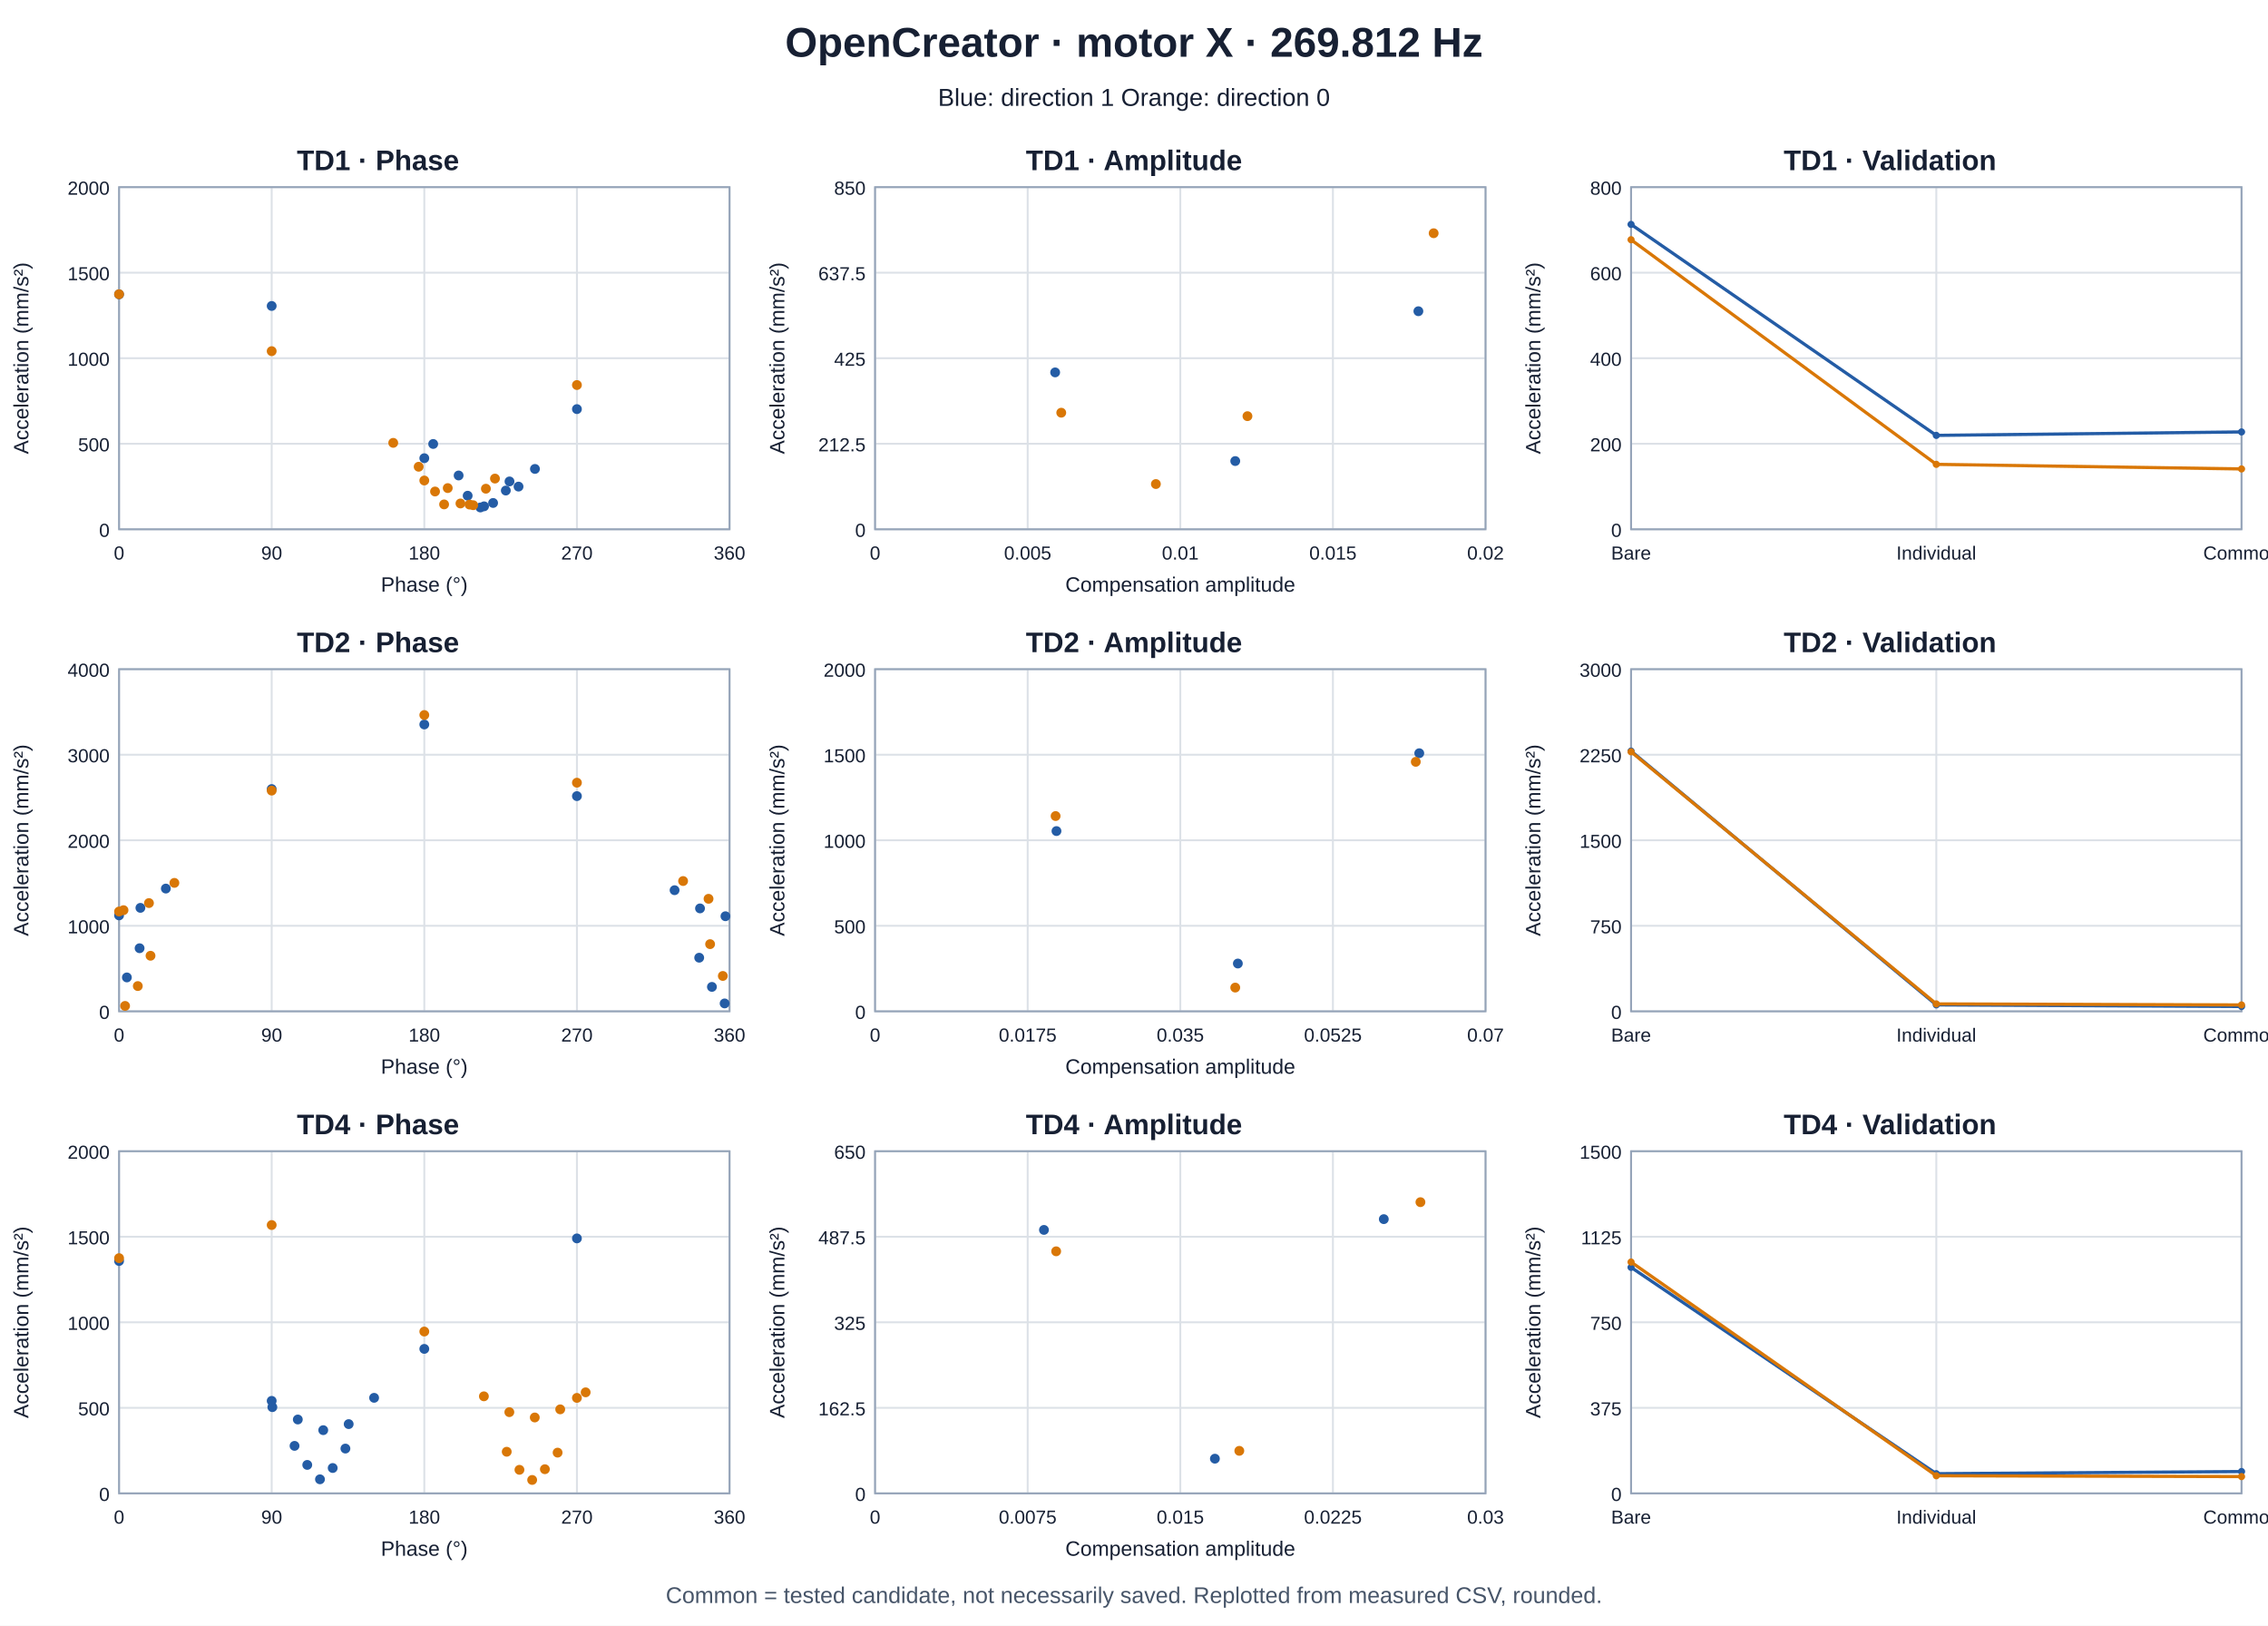
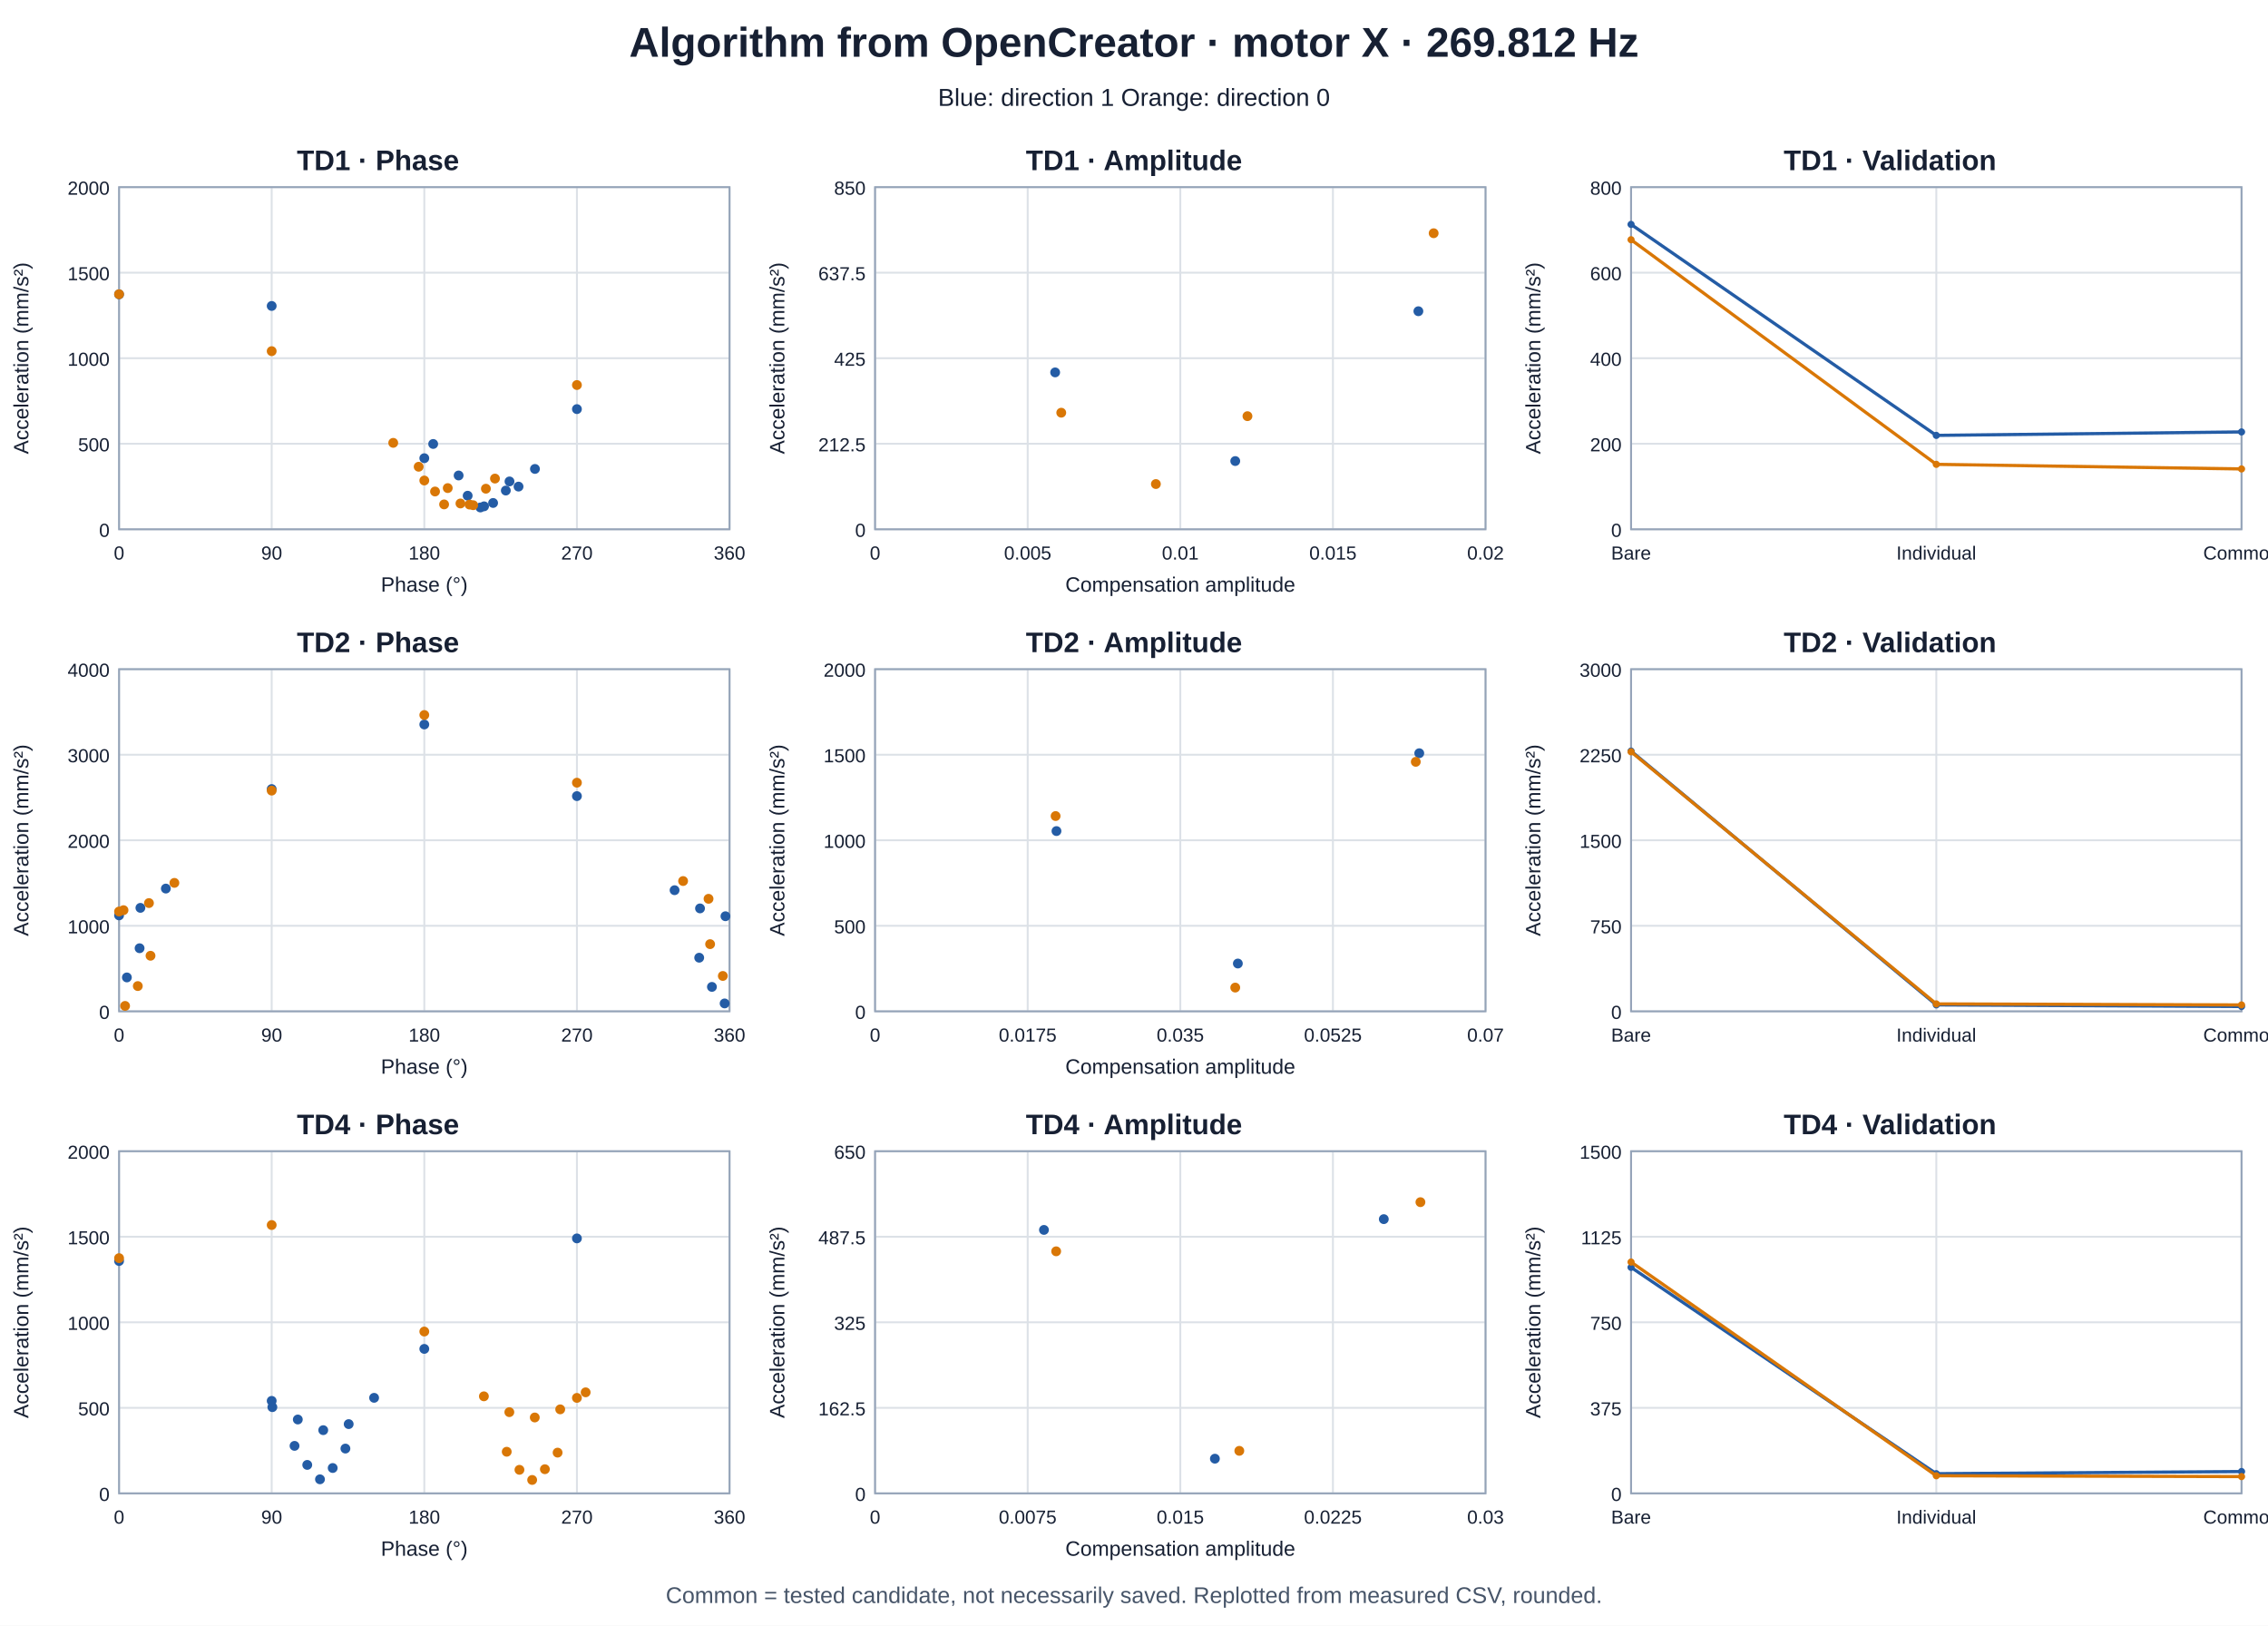
<svg xmlns="http://www.w3.org/2000/svg" width="1200" height="860" viewBox="0 0 1200 860" role="img">
  <rect width="100%" height="100%" fill="white" />
  <g font-family="Arial, sans-serif" fill="#172033">
-     <text x="600" y="30" font-size="22" text-anchor="middle" font-weight="bold">OpenCreator · motor X · 269.812 Hz</text>
+     <text x="600" y="30" font-size="22" text-anchor="middle" font-weight="bold">Algorithm from OpenCreator · motor X · 269.812 Hz</text>
    <text x="600" y="56" font-size="13" text-anchor="middle">Blue: direction 1    Orange: direction 0</text>
    <text x="200" y="90" font-size="15" text-anchor="middle" font-weight="bold">TD1 · Phase</text>
    <line x1="63" y1="280" x2="386" y2="280" stroke="#dce1e7" stroke-width="1" />
    <text x="58" y="284" font-size="10" text-anchor="end">0</text>
    <line x1="63" y1="234.75" x2="386" y2="234.75" stroke="#dce1e7" stroke-width="1" />
    <text x="58" y="238.75" font-size="10" text-anchor="end">500</text>
    <line x1="63" y1="189.5" x2="386" y2="189.5" stroke="#dce1e7" stroke-width="1" />
    <text x="58" y="193.5" font-size="10" text-anchor="end">1000</text>
    <line x1="63" y1="144.25" x2="386" y2="144.25" stroke="#dce1e7" stroke-width="1" />
    <text x="58" y="148.25" font-size="10" text-anchor="end">1500</text>
    <line x1="63" y1="99" x2="386" y2="99" stroke="#dce1e7" stroke-width="1" />
    <text x="58" y="103" font-size="10" text-anchor="end">2000</text>
    <line x1="63" y1="99" x2="63" y2="280" stroke="#dce1e7" stroke-width="1" />
    <text x="63" y="296" font-size="10" text-anchor="middle">0</text>
    <line x1="143.75" y1="99" x2="143.75" y2="280" stroke="#dce1e7" stroke-width="1" />
    <text x="143.75" y="296" font-size="10" text-anchor="middle">90</text>
    <line x1="224.5" y1="99" x2="224.5" y2="280" stroke="#dce1e7" stroke-width="1" />
    <text x="224.5" y="296" font-size="10" text-anchor="middle">180</text>
    <line x1="305.25" y1="99" x2="305.25" y2="280" stroke="#dce1e7" stroke-width="1" />
    <text x="305.25" y="296" font-size="10" text-anchor="middle">270</text>
    <line x1="386" y1="99" x2="386" y2="280" stroke="#dce1e7" stroke-width="1" />
    <text x="386" y="296" font-size="10" text-anchor="middle">360</text>
    <rect x="63" y="99" width="323" height="181" fill="none" stroke="#94a3b8" />
    <text x="224.5" y="313" font-size="11" text-anchor="middle">Phase (°)</text>
    <text x="15" y="189.5" font-size="11" text-anchor="middle" transform="rotate(-90 15 189.5)">Acceleration (mm/s²)</text>
    <circle cx="63" cy="155.71" r="2.6" fill="#245ca5" />
    <circle cx="143.75" cy="161.85" r="2.6" fill="#245ca5" />
    <circle cx="224.5" cy="242.39" r="2.6" fill="#245ca5" />
    <circle cx="305.25" cy="216.42" r="2.6" fill="#245ca5" />
    <circle cx="229.2" cy="234.86" r="2.6" fill="#245ca5" />
    <circle cx="242.66" cy="251.53" r="2.6" fill="#245ca5" />
    <circle cx="256.12" cy="267.85" r="2.6" fill="#245ca5" />
    <circle cx="269.58" cy="254.68" r="2.6" fill="#245ca5" />
    <circle cx="283.04" cy="248.07" r="2.6" fill="#245ca5" />
    <circle cx="247.44" cy="262.23" r="2.6" fill="#245ca5" />
    <circle cx="254.17" cy="268.45" r="2.6" fill="#245ca5" />
    <circle cx="260.9" cy="266.07" r="2.6" fill="#245ca5" />
    <circle cx="267.63" cy="259.5" r="2.6" fill="#245ca5" />
    <circle cx="274.36" cy="257.41" r="2.6" fill="#245ca5" />
    <circle cx="63" cy="155.65" r="2.6" fill="#d97706" />
    <circle cx="143.75" cy="185.76" r="2.6" fill="#d97706" />
    <circle cx="224.5" cy="254.19" r="2.6" fill="#d97706" />
    <circle cx="305.25" cy="203.68" r="2.6" fill="#d97706" />
    <circle cx="208.06" cy="234.27" r="2.6" fill="#d97706" />
    <circle cx="221.52" cy="246.91" r="2.6" fill="#d97706" />
    <circle cx="234.98" cy="266.83" r="2.6" fill="#d97706" />
    <circle cx="248.44" cy="266.92" r="2.6" fill="#d97706" />
    <circle cx="261.89" cy="253.17" r="2.6" fill="#d97706" />
    <circle cx="230.18" cy="260.01" r="2.6" fill="#d97706" />
    <circle cx="236.9" cy="258.2" r="2.6" fill="#d97706" />
    <circle cx="243.63" cy="266.34" r="2.6" fill="#d97706" />
    <circle cx="250.36" cy="267.25" r="2.6" fill="#d97706" />
    <circle cx="257.09" cy="258.53" r="2.6" fill="#d97706" />
    <text x="600" y="90" font-size="15" text-anchor="middle" font-weight="bold">TD1 · Amplitude</text>
    <line x1="463" y1="280" x2="786" y2="280" stroke="#dce1e7" stroke-width="1" />
    <text x="458" y="284" font-size="10" text-anchor="end">0</text>
    <line x1="463" y1="234.75" x2="786" y2="234.75" stroke="#dce1e7" stroke-width="1" />
    <text x="458" y="238.75" font-size="10" text-anchor="end">212.5</text>
    <line x1="463" y1="189.5" x2="786" y2="189.5" stroke="#dce1e7" stroke-width="1" />
    <text x="458" y="193.5" font-size="10" text-anchor="end">425</text>
    <line x1="463" y1="144.25" x2="786" y2="144.25" stroke="#dce1e7" stroke-width="1" />
    <text x="458" y="148.25" font-size="10" text-anchor="end">637.5</text>
    <line x1="463" y1="99" x2="786" y2="99" stroke="#dce1e7" stroke-width="1" />
    <text x="458" y="103" font-size="10" text-anchor="end">850</text>
    <line x1="463" y1="99" x2="463" y2="280" stroke="#dce1e7" stroke-width="1" />
    <text x="463" y="296" font-size="10" text-anchor="middle">0</text>
    <line x1="543.75" y1="99" x2="543.75" y2="280" stroke="#dce1e7" stroke-width="1" />
    <text x="543.75" y="296" font-size="10" text-anchor="middle">0.005</text>
    <line x1="624.5" y1="99" x2="624.5" y2="280" stroke="#dce1e7" stroke-width="1" />
    <text x="624.5" y="296" font-size="10" text-anchor="middle">0.01</text>
    <line x1="705.25" y1="99" x2="705.25" y2="280" stroke="#dce1e7" stroke-width="1" />
    <text x="705.25" y="296" font-size="10" text-anchor="middle">0.015</text>
    <line x1="786" y1="99" x2="786" y2="280" stroke="#dce1e7" stroke-width="1" />
    <text x="786" y="296" font-size="10" text-anchor="middle">0.02</text>
    <rect x="463" y="99" width="323" height="181" fill="none" stroke="#94a3b8" />
    <text x="624.5" y="313" font-size="11" text-anchor="middle">Compensation amplitude</text>
    <text x="415" y="189.5" font-size="11" text-anchor="middle" transform="rotate(-90 415 189.5)">Acceleration (mm/s²)</text>
    <circle cx="558.28" cy="197" r="2.6" fill="#245ca5" />
    <circle cx="653.57" cy="243.9" r="2.6" fill="#245ca5" />
    <circle cx="750.47" cy="164.64" r="2.6" fill="#245ca5" />
    <circle cx="561.51" cy="218.32" r="2.6" fill="#d97706" />
    <circle cx="660.03" cy="220.15" r="2.6" fill="#d97706" />
    <circle cx="758.55" cy="123.38" r="2.6" fill="#d97706" />
    <circle cx="611.58" cy="256.06" r="2.6" fill="#d97706" />
    <text x="1000" y="90" font-size="15" text-anchor="middle" font-weight="bold">TD1 · Validation</text>
    <line x1="863" y1="280" x2="1186" y2="280" stroke="#dce1e7" stroke-width="1" />
    <text x="858" y="284" font-size="10" text-anchor="end">0</text>
    <line x1="863" y1="234.75" x2="1186" y2="234.75" stroke="#dce1e7" stroke-width="1" />
    <text x="858" y="238.75" font-size="10" text-anchor="end">200</text>
    <line x1="863" y1="189.5" x2="1186" y2="189.5" stroke="#dce1e7" stroke-width="1" />
    <text x="858" y="193.5" font-size="10" text-anchor="end">400</text>
    <line x1="863" y1="144.25" x2="1186" y2="144.25" stroke="#dce1e7" stroke-width="1" />
    <text x="858" y="148.25" font-size="10" text-anchor="end">600</text>
    <line x1="863" y1="99" x2="1186" y2="99" stroke="#dce1e7" stroke-width="1" />
    <text x="858" y="103" font-size="10" text-anchor="end">800</text>
    <line x1="863" y1="99" x2="863" y2="280" stroke="#dce1e7" stroke-width="1" />
    <text x="863" y="296" font-size="10" text-anchor="middle">Bare</text>
    <line x1="1024.5" y1="99" x2="1024.5" y2="280" stroke="#dce1e7" stroke-width="1" />
    <text x="1024.5" y="296" font-size="10" text-anchor="middle">Individual</text>
    <line x1="1186" y1="99" x2="1186" y2="280" stroke="#dce1e7" stroke-width="1" />
    <text x="1186" y="296" font-size="10" text-anchor="middle">Common</text>
    <rect x="863" y="99" width="323" height="181" fill="none" stroke="#94a3b8" />
    <text x="1024.5" y="313" font-size="11" text-anchor="middle" />
    <text x="815" y="189.5" font-size="11" text-anchor="middle" transform="rotate(-90 815 189.5)">Acceleration (mm/s²)</text>
    <polyline fill="none" stroke="#245ca5" stroke-width="1.7" points="863,118.72 1024.5,230.32 1186,228.49" />
    <circle cx="863" cy="118.72" r="1.9" fill="#245ca5" />
    <circle cx="1024.5" cy="230.32" r="1.9" fill="#245ca5" />
    <circle cx="1186" cy="228.49" r="1.9" fill="#245ca5" />
    <polyline fill="none" stroke="#d97706" stroke-width="1.7" points="863,126.82 1024.5,245.64 1186,248.07" />
    <circle cx="863" cy="126.82" r="1.9" fill="#d97706" />
    <circle cx="1024.5" cy="245.64" r="1.9" fill="#d97706" />
    <circle cx="1186" cy="248.07" r="1.9" fill="#d97706" />
    <text x="200" y="345" font-size="15" text-anchor="middle" font-weight="bold">TD2 · Phase</text>
    <line x1="63" y1="535" x2="386" y2="535" stroke="#dce1e7" stroke-width="1" />
    <text x="58" y="539" font-size="10" text-anchor="end">0</text>
    <line x1="63" y1="489.75" x2="386" y2="489.75" stroke="#dce1e7" stroke-width="1" />
    <text x="58" y="493.75" font-size="10" text-anchor="end">1000</text>
    <line x1="63" y1="444.5" x2="386" y2="444.5" stroke="#dce1e7" stroke-width="1" />
    <text x="58" y="448.5" font-size="10" text-anchor="end">2000</text>
    <line x1="63" y1="399.25" x2="386" y2="399.25" stroke="#dce1e7" stroke-width="1" />
    <text x="58" y="403.25" font-size="10" text-anchor="end">3000</text>
    <line x1="63" y1="354" x2="386" y2="354" stroke="#dce1e7" stroke-width="1" />
    <text x="58" y="358" font-size="10" text-anchor="end">4000</text>
    <line x1="63" y1="354" x2="63" y2="535" stroke="#dce1e7" stroke-width="1" />
    <text x="63" y="551" font-size="10" text-anchor="middle">0</text>
    <line x1="143.75" y1="354" x2="143.75" y2="535" stroke="#dce1e7" stroke-width="1" />
    <text x="143.75" y="551" font-size="10" text-anchor="middle">90</text>
    <line x1="224.5" y1="354" x2="224.5" y2="535" stroke="#dce1e7" stroke-width="1" />
    <text x="224.5" y="551" font-size="10" text-anchor="middle">180</text>
    <line x1="305.25" y1="354" x2="305.25" y2="535" stroke="#dce1e7" stroke-width="1" />
    <text x="305.25" y="551" font-size="10" text-anchor="middle">270</text>
    <line x1="386" y1="354" x2="386" y2="535" stroke="#dce1e7" stroke-width="1" />
    <text x="386" y="551" font-size="10" text-anchor="middle">360</text>
    <rect x="63" y="354" width="323" height="181" fill="none" stroke="#94a3b8" />
    <text x="224.5" y="568" font-size="11" text-anchor="middle">Phase (°)</text>
    <text x="15" y="444.5" font-size="11" text-anchor="middle" transform="rotate(-90 15 444.5)">Acceleration (mm/s²)</text>
    <circle cx="63" cy="484.24" r="2.6" fill="#245ca5" />
    <circle cx="143.75" cy="417.42" r="2.6" fill="#245ca5" />
    <circle cx="224.5" cy="383.25" r="2.6" fill="#245ca5" />
    <circle cx="305.25" cy="421.15" r="2.6" fill="#245ca5" />
    <circle cx="356.92" cy="470.92" r="2.6" fill="#245ca5" />
    <circle cx="370.38" cy="480.55" r="2.6" fill="#245ca5" />
    <circle cx="383.84" cy="484.69" r="2.6" fill="#245ca5" />
    <circle cx="74.29" cy="480.26" r="2.6" fill="#245ca5" />
    <circle cx="87.75" cy="470.06" r="2.6" fill="#245ca5" />
    <circle cx="369.95" cy="506.63" r="2.6" fill="#245ca5" />
    <circle cx="376.68" cy="522.07" r="2.6" fill="#245ca5" />
    <circle cx="383.4" cy="530.82" r="2.6" fill="#245ca5" />
    <circle cx="67.13" cy="517.06" r="2.6" fill="#245ca5" />
    <circle cx="73.86" cy="501.62" r="2.6" fill="#245ca5" />
    <circle cx="63" cy="482.19" r="2.6" fill="#d97706" />
    <circle cx="143.75" cy="418.23" r="2.6" fill="#d97706" />
    <circle cx="224.5" cy="378.25" r="2.6" fill="#d97706" />
    <circle cx="305.25" cy="414.05" r="2.6" fill="#d97706" />
    <circle cx="361.43" cy="466.07" r="2.6" fill="#d97706" />
    <circle cx="374.89" cy="475.47" r="2.6" fill="#d97706" />
    <circle cx="65.35" cy="481.48" r="2.6" fill="#d97706" />
    <circle cx="78.81" cy="477.73" r="2.6" fill="#d97706" />
    <circle cx="92.27" cy="467.05" r="2.6" fill="#d97706" />
    <circle cx="375.72" cy="499.46" r="2.6" fill="#d97706" />
    <circle cx="382.45" cy="516.28" r="2.6" fill="#d97706" />
    <circle cx="66.18" cy="532.13" r="2.6" fill="#d97706" />
    <circle cx="72.91" cy="521.63" r="2.6" fill="#d97706" />
    <circle cx="79.64" cy="505.6" r="2.6" fill="#d97706" />
    <text x="600" y="345" font-size="15" text-anchor="middle" font-weight="bold">TD2 · Amplitude</text>
    <line x1="463" y1="535" x2="786" y2="535" stroke="#dce1e7" stroke-width="1" />
    <text x="458" y="539" font-size="10" text-anchor="end">0</text>
    <line x1="463" y1="489.75" x2="786" y2="489.75" stroke="#dce1e7" stroke-width="1" />
    <text x="458" y="493.75" font-size="10" text-anchor="end">500</text>
    <line x1="463" y1="444.5" x2="786" y2="444.5" stroke="#dce1e7" stroke-width="1" />
    <text x="458" y="448.5" font-size="10" text-anchor="end">1000</text>
    <line x1="463" y1="399.25" x2="786" y2="399.25" stroke="#dce1e7" stroke-width="1" />
    <text x="458" y="403.25" font-size="10" text-anchor="end">1500</text>
    <line x1="463" y1="354" x2="786" y2="354" stroke="#dce1e7" stroke-width="1" />
    <text x="458" y="358" font-size="10" text-anchor="end">2000</text>
    <line x1="463" y1="354" x2="463" y2="535" stroke="#dce1e7" stroke-width="1" />
    <text x="463" y="551" font-size="10" text-anchor="middle">0</text>
    <line x1="543.75" y1="354" x2="543.75" y2="535" stroke="#dce1e7" stroke-width="1" />
    <text x="543.75" y="551" font-size="10" text-anchor="middle">0.0175</text>
    <line x1="624.5" y1="354" x2="624.5" y2="535" stroke="#dce1e7" stroke-width="1" />
    <text x="624.5" y="551" font-size="10" text-anchor="middle">0.035</text>
    <line x1="705.25" y1="354" x2="705.25" y2="535" stroke="#dce1e7" stroke-width="1" />
    <text x="705.25" y="551" font-size="10" text-anchor="middle">0.0525</text>
    <line x1="786" y1="354" x2="786" y2="535" stroke="#dce1e7" stroke-width="1" />
    <text x="786" y="551" font-size="10" text-anchor="middle">0.07</text>
    <rect x="463" y="354" width="323" height="181" fill="none" stroke="#94a3b8" />
    <text x="624.5" y="568" font-size="11" text-anchor="middle">Compensation amplitude</text>
    <text x="415" y="444.5" font-size="11" text-anchor="middle" transform="rotate(-90 415 444.5)">Acceleration (mm/s²)</text>
    <circle cx="558.98" cy="439.64" r="2.6" fill="#245ca5" />
    <circle cx="654.95" cy="509.71" r="2.6" fill="#245ca5" />
    <circle cx="750.93" cy="398.46" r="2.6" fill="#245ca5" />
    <circle cx="558.52" cy="431.69" r="2.6" fill="#d97706" />
    <circle cx="653.57" cy="522.43" r="2.6" fill="#d97706" />
    <circle cx="749.09" cy="403.01" r="2.6" fill="#d97706" />
    <text x="1000" y="345" font-size="15" text-anchor="middle" font-weight="bold">TD2 · Validation</text>
    <line x1="863" y1="535" x2="1186" y2="535" stroke="#dce1e7" stroke-width="1" />
    <text x="858" y="539" font-size="10" text-anchor="end">0</text>
    <line x1="863" y1="489.75" x2="1186" y2="489.75" stroke="#dce1e7" stroke-width="1" />
    <text x="858" y="493.75" font-size="10" text-anchor="end">750</text>
    <line x1="863" y1="444.5" x2="1186" y2="444.5" stroke="#dce1e7" stroke-width="1" />
    <text x="858" y="448.5" font-size="10" text-anchor="end">1500</text>
    <line x1="863" y1="399.25" x2="1186" y2="399.25" stroke="#dce1e7" stroke-width="1" />
    <text x="858" y="403.25" font-size="10" text-anchor="end">2250</text>
    <line x1="863" y1="354" x2="1186" y2="354" stroke="#dce1e7" stroke-width="1" />
    <text x="858" y="358" font-size="10" text-anchor="end">3000</text>
    <line x1="863" y1="354" x2="863" y2="535" stroke="#dce1e7" stroke-width="1" />
    <text x="863" y="551" font-size="10" text-anchor="middle">Bare</text>
    <line x1="1024.5" y1="354" x2="1024.5" y2="535" stroke="#dce1e7" stroke-width="1" />
    <text x="1024.5" y="551" font-size="10" text-anchor="middle">Individual</text>
    <line x1="1186" y1="354" x2="1186" y2="535" stroke="#dce1e7" stroke-width="1" />
    <text x="1186" y="551" font-size="10" text-anchor="middle">Common</text>
    <rect x="863" y="354" width="323" height="181" fill="none" stroke="#94a3b8" />
    <text x="1024.5" y="568" font-size="11" text-anchor="middle" />
    <text x="815" y="444.5" font-size="11" text-anchor="middle" transform="rotate(-90 815 444.5)">Acceleration (mm/s²)</text>
    <polyline fill="none" stroke="#245ca5" stroke-width="1.7" points="863,397.32 1024.5,531.59 1186,532.44" />
    <circle cx="863" cy="397.32" r="1.9" fill="#245ca5" />
    <circle cx="1024.5" cy="531.59" r="1.9" fill="#245ca5" />
    <circle cx="1186" cy="532.44" r="1.9" fill="#245ca5" />
    <polyline fill="none" stroke="#d97706" stroke-width="1.7" points="863,397.7 1024.5,531.07 1186,531.61" />
    <circle cx="863" cy="397.7" r="1.9" fill="#d97706" />
    <circle cx="1024.5" cy="531.07" r="1.9" fill="#d97706" />
    <circle cx="1186" cy="531.61" r="1.9" fill="#d97706" />
    <text x="200" y="600" font-size="15" text-anchor="middle" font-weight="bold">TD4 · Phase</text>
    <line x1="63" y1="790" x2="386" y2="790" stroke="#dce1e7" stroke-width="1" />
    <text x="58" y="794" font-size="10" text-anchor="end">0</text>
    <line x1="63" y1="744.75" x2="386" y2="744.75" stroke="#dce1e7" stroke-width="1" />
    <text x="58" y="748.75" font-size="10" text-anchor="end">500</text>
    <line x1="63" y1="699.5" x2="386" y2="699.5" stroke="#dce1e7" stroke-width="1" />
    <text x="58" y="703.5" font-size="10" text-anchor="end">1000</text>
    <line x1="63" y1="654.25" x2="386" y2="654.25" stroke="#dce1e7" stroke-width="1" />
    <text x="58" y="658.25" font-size="10" text-anchor="end">1500</text>
    <line x1="63" y1="609" x2="386" y2="609" stroke="#dce1e7" stroke-width="1" />
    <text x="58" y="613" font-size="10" text-anchor="end">2000</text>
    <line x1="63" y1="609" x2="63" y2="790" stroke="#dce1e7" stroke-width="1" />
    <text x="63" y="806" font-size="10" text-anchor="middle">0</text>
    <line x1="143.75" y1="609" x2="143.75" y2="790" stroke="#dce1e7" stroke-width="1" />
    <text x="143.75" y="806" font-size="10" text-anchor="middle">90</text>
    <line x1="224.5" y1="609" x2="224.5" y2="790" stroke="#dce1e7" stroke-width="1" />
    <text x="224.5" y="806" font-size="10" text-anchor="middle">180</text>
    <line x1="305.25" y1="609" x2="305.25" y2="790" stroke="#dce1e7" stroke-width="1" />
    <text x="305.25" y="806" font-size="10" text-anchor="middle">270</text>
    <line x1="386" y1="609" x2="386" y2="790" stroke="#dce1e7" stroke-width="1" />
    <text x="386" y="806" font-size="10" text-anchor="middle">360</text>
    <rect x="63" y="609" width="323" height="181" fill="none" stroke="#94a3b8" />
    <text x="224.5" y="823" font-size="11" text-anchor="middle">Phase (°)</text>
    <text x="15" y="699.5" font-size="11" text-anchor="middle" transform="rotate(-90 15 699.5)">Acceleration (mm/s²)</text>
    <circle cx="63" cy="667.07" r="2.6" fill="#245ca5" />
    <circle cx="143.75" cy="741.07" r="2.6" fill="#245ca5" />
    <circle cx="224.5" cy="713.57" r="2.6" fill="#245ca5" />
    <circle cx="305.25" cy="655.12" r="2.6" fill="#245ca5" />
    <circle cx="144.11" cy="744.39" r="2.6" fill="#245ca5" />
    <circle cx="157.57" cy="750.92" r="2.6" fill="#245ca5" />
    <circle cx="171.03" cy="756.56" r="2.6" fill="#245ca5" />
    <circle cx="184.49" cy="753.36" r="2.6" fill="#245ca5" />
    <circle cx="197.94" cy="739.45" r="2.6" fill="#245ca5" />
    <circle cx="155.84" cy="764.87" r="2.6" fill="#245ca5" />
    <circle cx="162.57" cy="774.94" r="2.6" fill="#245ca5" />
    <circle cx="169.3" cy="782.56" r="2.6" fill="#245ca5" />
    <circle cx="176.03" cy="776.58" r="2.6" fill="#245ca5" />
    <circle cx="182.76" cy="766.3" r="2.6" fill="#245ca5" />
    <circle cx="63" cy="665.56" r="2.6" fill="#d97706" />
    <circle cx="143.75" cy="648.05" r="2.6" fill="#d97706" />
    <circle cx="224.5" cy="704.39" r="2.6" fill="#d97706" />
    <circle cx="305.25" cy="739.49" r="2.6" fill="#d97706" />
    <circle cx="256.03" cy="738.66" r="2.6" fill="#d97706" />
    <circle cx="269.49" cy="747.03" r="2.6" fill="#d97706" />
    <circle cx="282.95" cy="749.85" r="2.6" fill="#d97706" />
    <circle cx="296.41" cy="745.55" r="2.6" fill="#d97706" />
    <circle cx="309.87" cy="736.55" r="2.6" fill="#d97706" />
    <circle cx="268.11" cy="767.98" r="2.6" fill="#d97706" />
    <circle cx="274.84" cy="777.54" r="2.6" fill="#d97706" />
    <circle cx="281.57" cy="782.9" r="2.6" fill="#d97706" />
    <circle cx="288.3" cy="777.22" r="2.6" fill="#d97706" />
    <circle cx="295.03" cy="768.45" r="2.6" fill="#d97706" />
    <text x="600" y="600" font-size="15" text-anchor="middle" font-weight="bold">TD4 · Amplitude</text>
    <line x1="463" y1="790" x2="786" y2="790" stroke="#dce1e7" stroke-width="1" />
    <text x="458" y="794" font-size="10" text-anchor="end">0</text>
    <line x1="463" y1="744.75" x2="786" y2="744.75" stroke="#dce1e7" stroke-width="1" />
    <text x="458" y="748.75" font-size="10" text-anchor="end">162.5</text>
    <line x1="463" y1="699.5" x2="786" y2="699.5" stroke="#dce1e7" stroke-width="1" />
    <text x="458" y="703.5" font-size="10" text-anchor="end">325</text>
    <line x1="463" y1="654.25" x2="786" y2="654.25" stroke="#dce1e7" stroke-width="1" />
    <text x="458" y="658.25" font-size="10" text-anchor="end">487.5</text>
    <line x1="463" y1="609" x2="786" y2="609" stroke="#dce1e7" stroke-width="1" />
    <text x="458" y="613" font-size="10" text-anchor="end">650</text>
    <line x1="463" y1="609" x2="463" y2="790" stroke="#dce1e7" stroke-width="1" />
    <text x="463" y="806" font-size="10" text-anchor="middle">0</text>
    <line x1="543.75" y1="609" x2="543.75" y2="790" stroke="#dce1e7" stroke-width="1" />
    <text x="543.75" y="806" font-size="10" text-anchor="middle">0.0075</text>
    <line x1="624.5" y1="609" x2="624.5" y2="790" stroke="#dce1e7" stroke-width="1" />
    <text x="624.5" y="806" font-size="10" text-anchor="middle">0.015</text>
    <line x1="705.25" y1="609" x2="705.25" y2="790" stroke="#dce1e7" stroke-width="1" />
    <text x="705.25" y="806" font-size="10" text-anchor="middle">0.0225</text>
    <line x1="786" y1="609" x2="786" y2="790" stroke="#dce1e7" stroke-width="1" />
    <text x="786" y="806" font-size="10" text-anchor="middle">0.03</text>
    <rect x="463" y="609" width="323" height="181" fill="none" stroke="#94a3b8" />
    <text x="624.5" y="823" font-size="11" text-anchor="middle">Compensation amplitude</text>
    <text x="415" y="699.5" font-size="11" text-anchor="middle" transform="rotate(-90 415 699.5)">Acceleration (mm/s²)</text>
    <circle cx="552.36" cy="650.63" r="2.6" fill="#245ca5" />
    <circle cx="642.8" cy="771.65" r="2.6" fill="#245ca5" />
    <circle cx="732.17" cy="644.93" r="2.6" fill="#245ca5" />
    <circle cx="558.82" cy="661.95" r="2.6" fill="#d97706" />
    <circle cx="655.72" cy="767.5" r="2.6" fill="#d97706" />
    <circle cx="751.55" cy="635.95" r="2.6" fill="#d97706" />
    <text x="1000" y="600" font-size="15" text-anchor="middle" font-weight="bold">TD4 · Validation</text>
    <line x1="863" y1="790" x2="1186" y2="790" stroke="#dce1e7" stroke-width="1" />
    <text x="858" y="794" font-size="10" text-anchor="end">0</text>
    <line x1="863" y1="744.75" x2="1186" y2="744.75" stroke="#dce1e7" stroke-width="1" />
    <text x="858" y="748.75" font-size="10" text-anchor="end">375</text>
    <line x1="863" y1="699.5" x2="1186" y2="699.5" stroke="#dce1e7" stroke-width="1" />
    <text x="858" y="703.5" font-size="10" text-anchor="end">750</text>
    <line x1="863" y1="654.25" x2="1186" y2="654.25" stroke="#dce1e7" stroke-width="1" />
    <text x="858" y="658.25" font-size="10" text-anchor="end">1125</text>
    <line x1="863" y1="609" x2="1186" y2="609" stroke="#dce1e7" stroke-width="1" />
    <text x="858" y="613" font-size="10" text-anchor="end">1500</text>
    <line x1="863" y1="609" x2="863" y2="790" stroke="#dce1e7" stroke-width="1" />
    <text x="863" y="806" font-size="10" text-anchor="middle">Bare</text>
    <line x1="1024.5" y1="609" x2="1024.5" y2="790" stroke="#dce1e7" stroke-width="1" />
    <text x="1024.5" y="806" font-size="10" text-anchor="middle">Individual</text>
    <line x1="1186" y1="609" x2="1186" y2="790" stroke="#dce1e7" stroke-width="1" />
    <text x="1186" y="806" font-size="10" text-anchor="middle">Common</text>
    <rect x="863" y="609" width="323" height="181" fill="none" stroke="#94a3b8" />
    <text x="1024.5" y="823" font-size="11" text-anchor="middle" />
    <text x="815" y="699.5" font-size="11" text-anchor="middle" transform="rotate(-90 815 699.5)">Acceleration (mm/s²)</text>
    <polyline fill="none" stroke="#245ca5" stroke-width="1.7" points="863,670.44 1024.5,779.59 1186,778.44" />
    <circle cx="863" cy="670.44" r="1.9" fill="#245ca5" />
    <circle cx="1024.5" cy="779.59" r="1.9" fill="#245ca5" />
    <circle cx="1186" cy="778.44" r="1.9" fill="#245ca5" />
    <polyline fill="none" stroke="#d97706" stroke-width="1.7" points="863,667.63 1024.5,780.68 1186,781.12" />
    <circle cx="863" cy="667.63" r="1.9" fill="#d97706" />
    <circle cx="1024.5" cy="780.68" r="1.9" fill="#d97706" />
    <circle cx="1186" cy="781.12" r="1.9" fill="#d97706" />
    <text x="600" y="848" font-size="12" text-anchor="middle" fill="#475569">Common = tested candidate, not necessarily saved. Replotted from measured CSV, rounded.</text>
  </g>
</svg>
